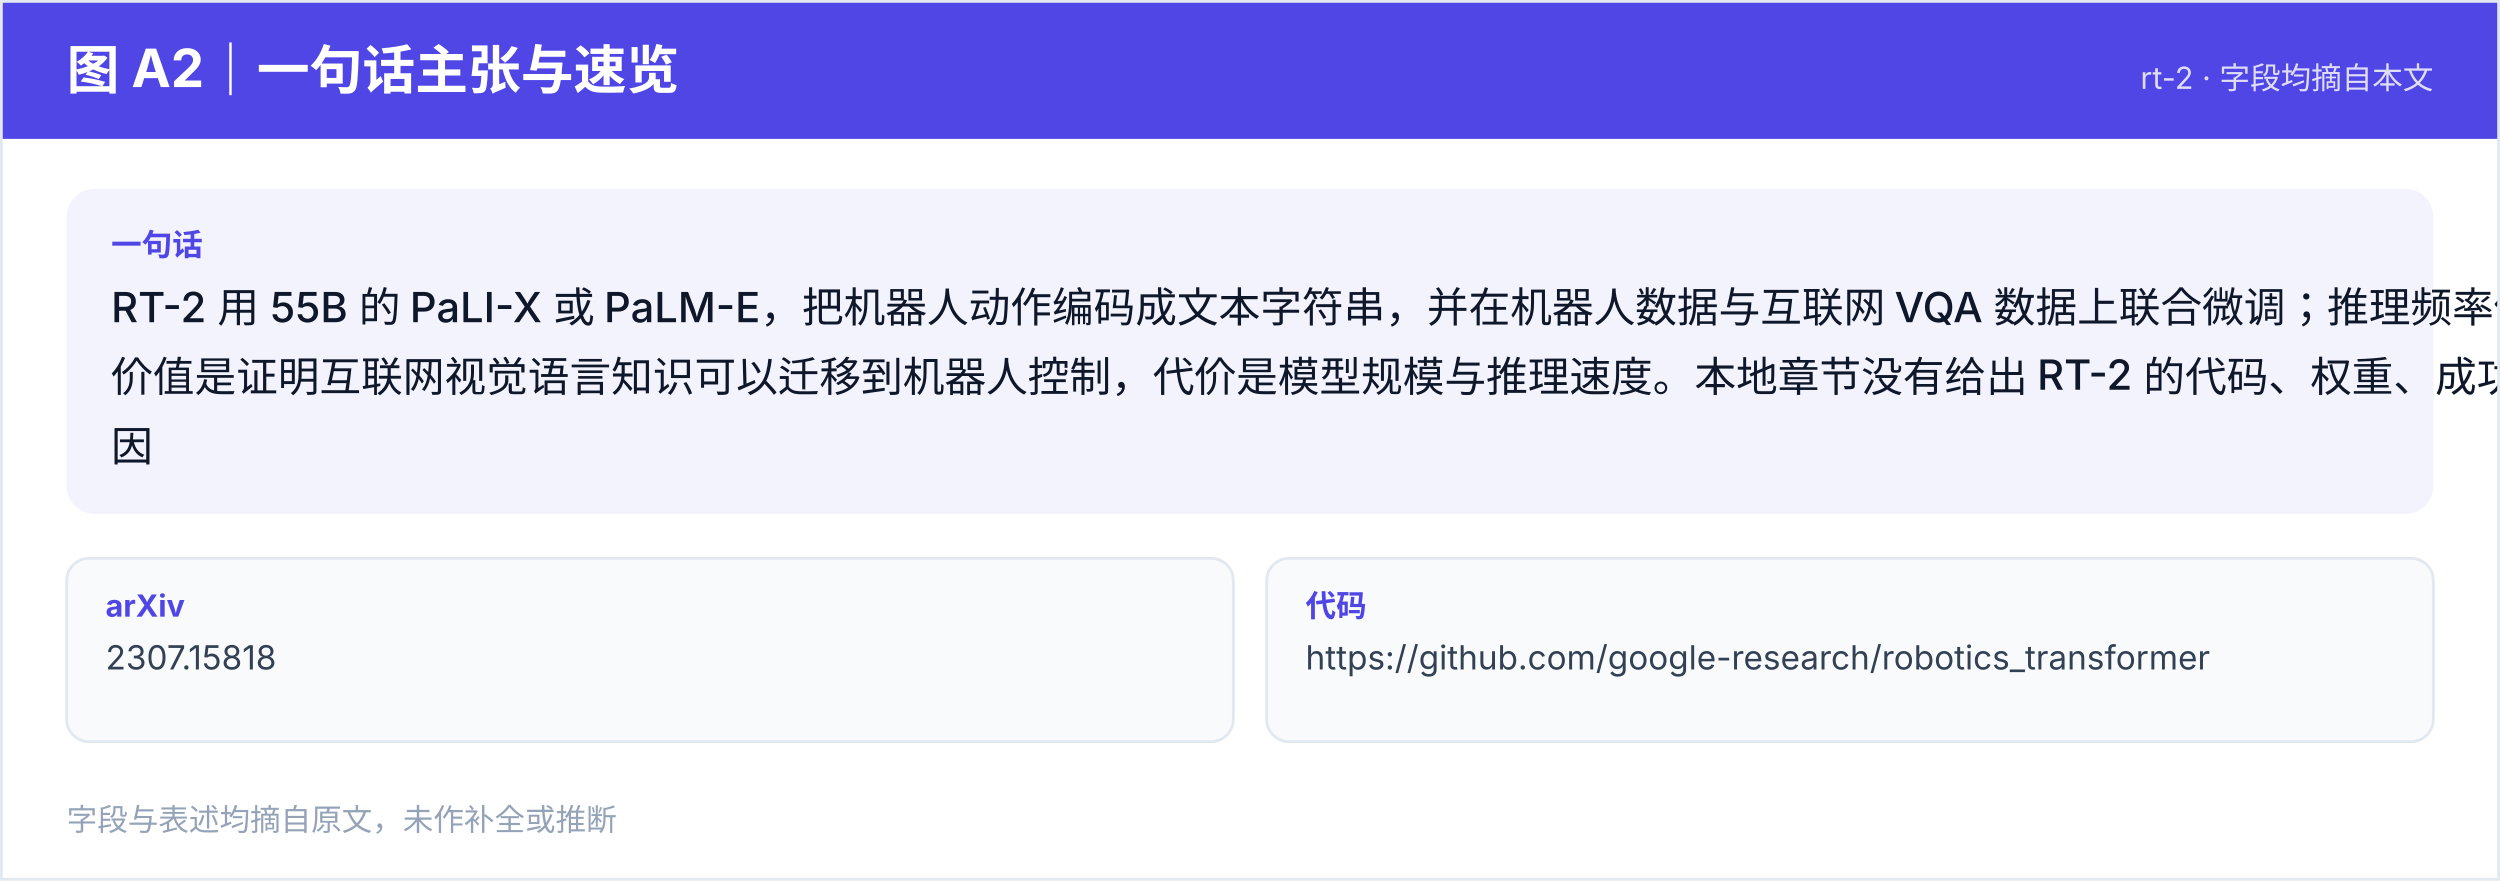
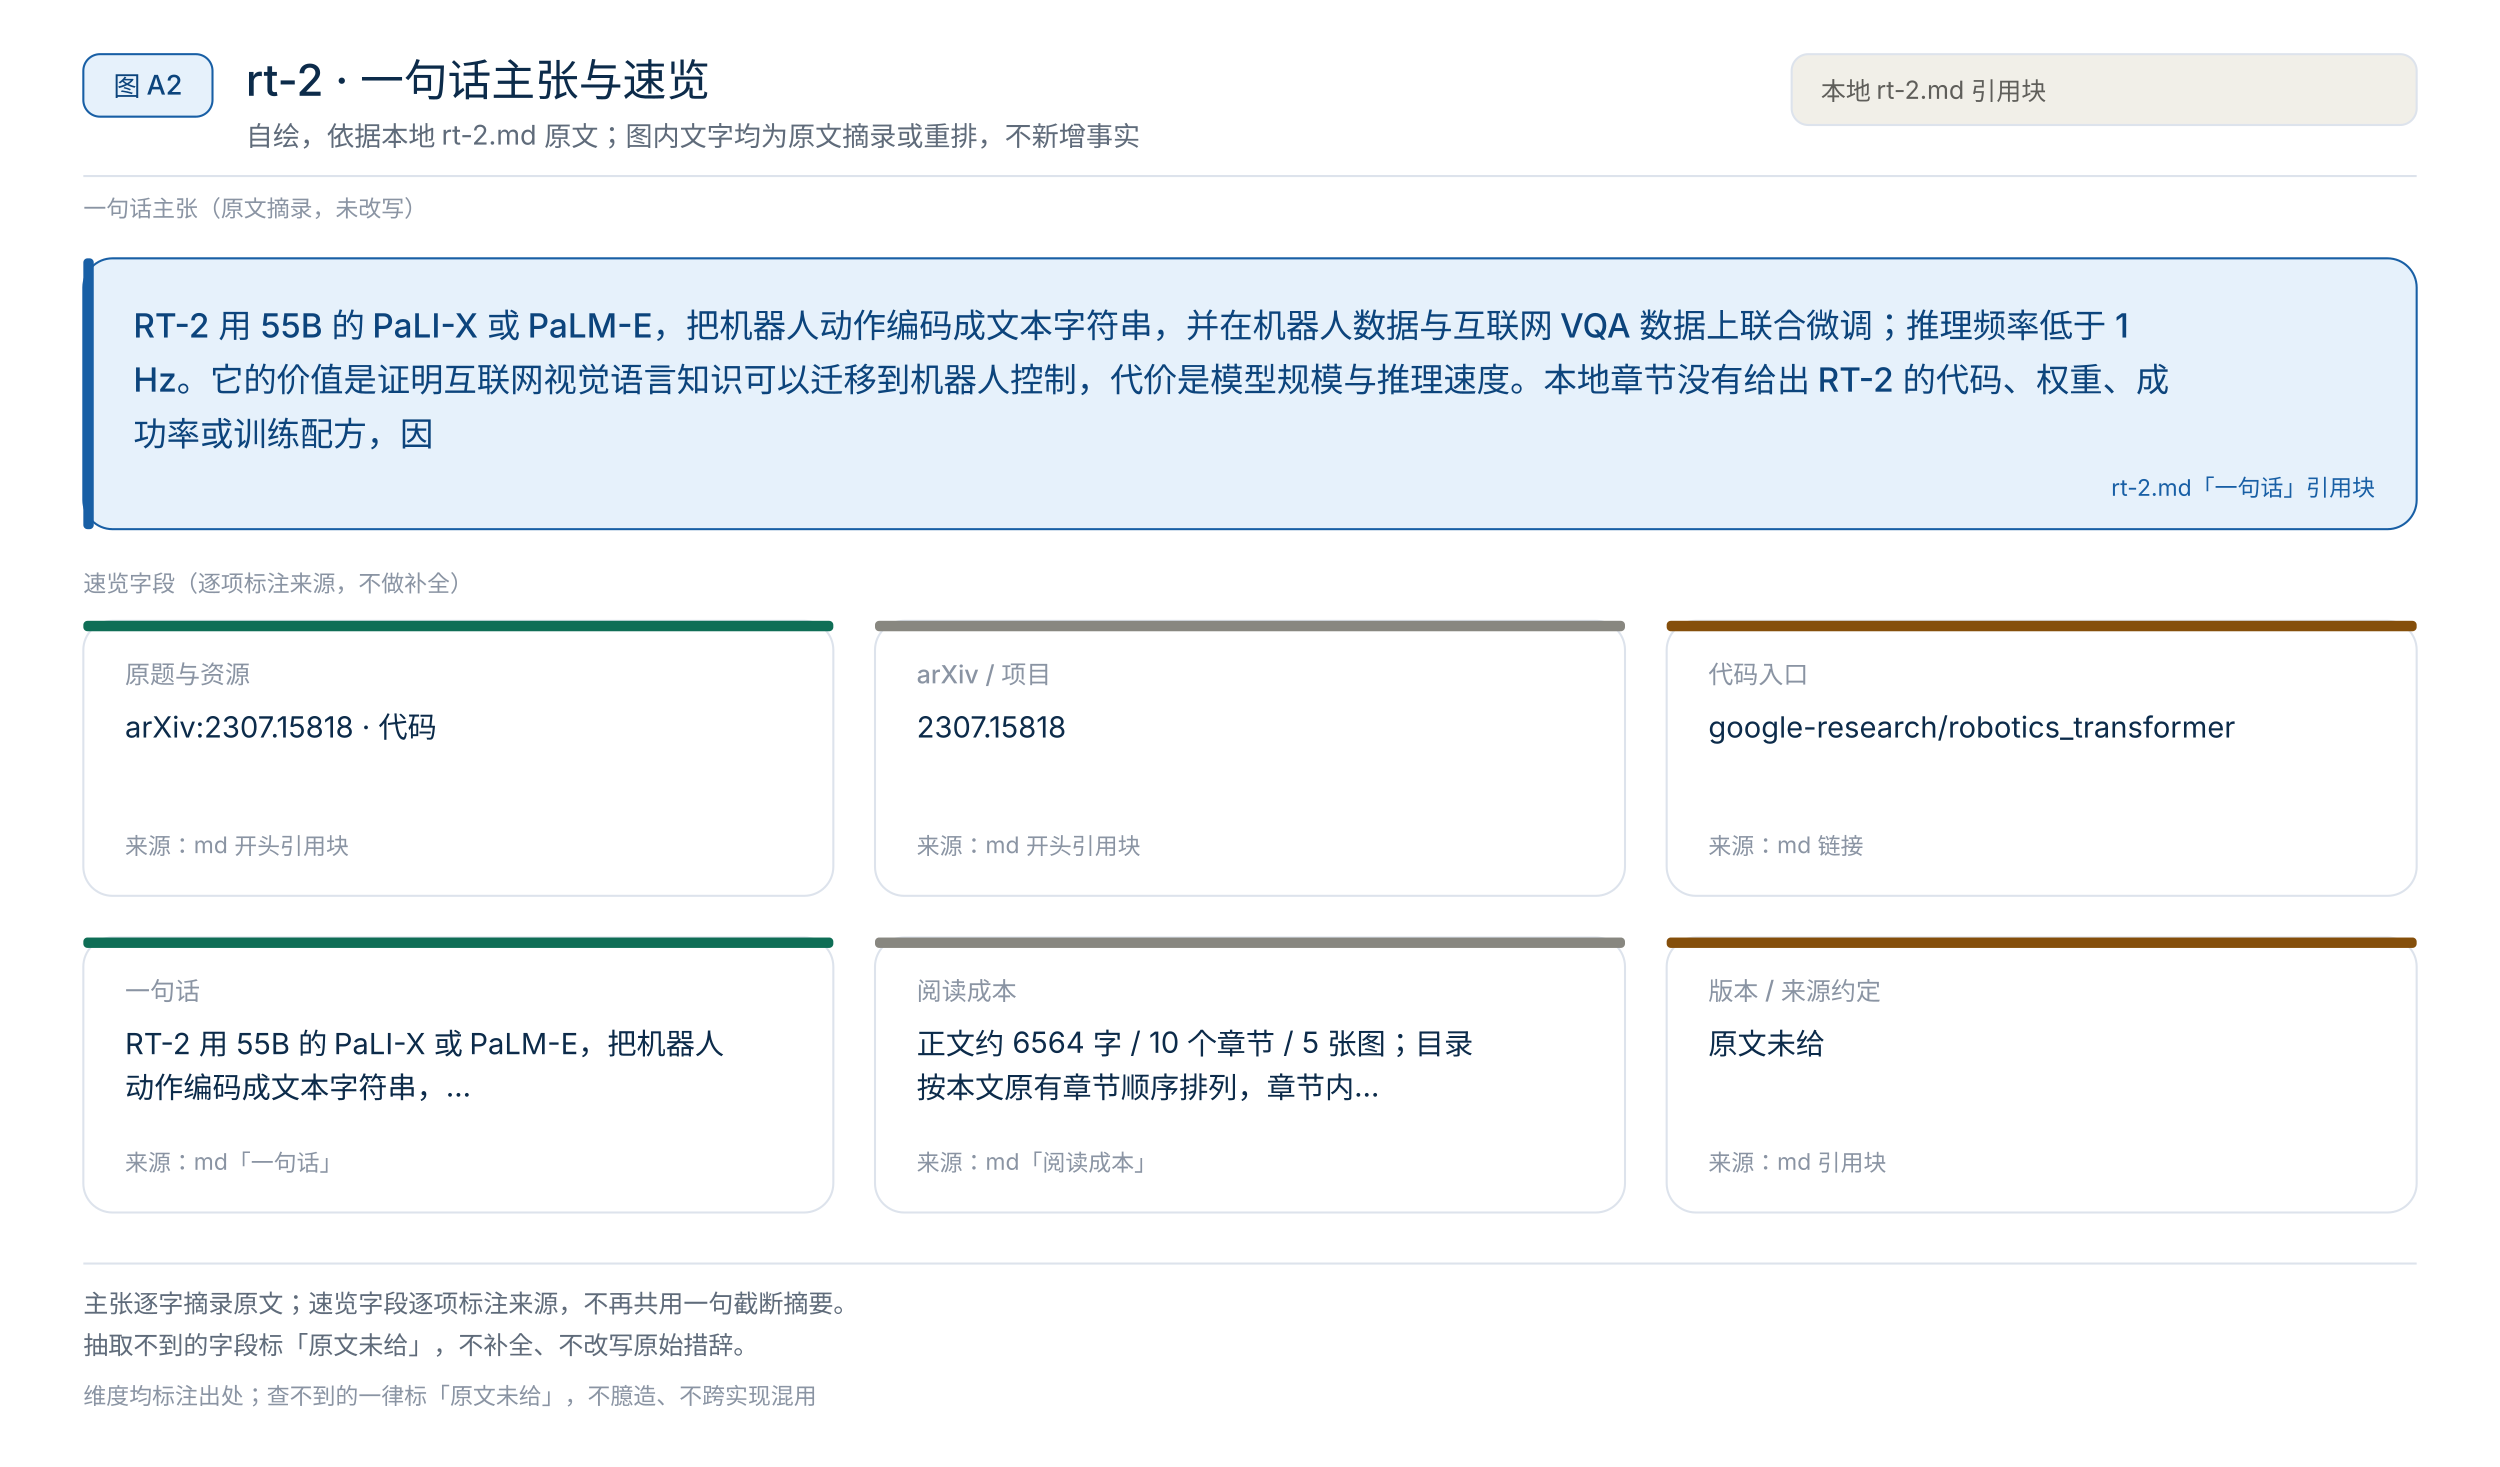
- <svg xmlns="http://www.w3.org/2000/svg" viewBox="0 0 900 317" width="900" height="317" font-family="PingFang SC, -apple-system, BlinkMacSystemFont, Microsoft YaHei, sans-serif">
-   <rect width="900" height="317" fill="#ffffff" />
-   <rect x="0" y="0" width="900" height="50" fill="#4f46e5" />
-   <text x="24" y="32" font-size="19" fill="#ffffff" font-weight="700" text-anchor="start">图 A2｜一句话主张与速览</text>
-   <text x="876" y="32" font-size="11" fill="#ffffff" font-weight="400" text-anchor="end" opacity="0.82">rt-2 · 字段均摘自本文</text>
-   <rect x="24" y="68" width="852" height="117" rx="10" fill="#4f46e5" opacity="0.07" />
-   <text x="40" y="92" font-size="11" fill="#4f46e5" font-weight="700" text-anchor="start">一句话</text>
-   <text x="40" y="116" font-size="15" fill="#0f172a" font-weight="500" text-anchor="start">RT-2 用 55B 的 PaLI-X 或 PaLM-E，把机器人动作编码成文本字符串，并在机器人数据与互联网 VQA 数据上联合微调；推理频率低于 1Hz。它的</text>
-   <text x="40" y="141" font-size="15" fill="#0f172a" font-weight="500" text-anchor="start">价值是证明互联网视觉语言知识可以迁移到机器人控制，代价是模型规模与推理速度。本地章节没有给出 RT-2 的代码、权重、成功率或训练配方，</text>
-   <text x="40" y="166" font-size="15" fill="#0f172a" font-weight="500" text-anchor="start">因</text>
-   <rect x="24" y="201" width="420" height="66" rx="8" fill="#f8fafc" stroke="#e2e8f0" />
-   <text x="38" y="222" font-size="11" fill="#4f46e5" font-weight="700" text-anchor="start">arXiv</text>
-   <text x="38" y="241" font-size="12" fill="#334155" font-weight="400" text-anchor="start">2307.15818</text>
-   <rect x="456" y="201" width="420" height="66" rx="8" fill="#f8fafc" stroke="#e2e8f0" />
-   <text x="470" y="222" font-size="11" fill="#4f46e5" font-weight="700" text-anchor="start">代码</text>
-   <text x="470" y="241" font-size="12" fill="#334155" font-weight="400" text-anchor="start">https://github.com/google-research/robotics_transformer</text>
-   <text x="24" y="299" font-size="11" fill="#94a3b8" font-weight="400" text-anchor="start">字段与表述均摘自原文，未作补全或推断</text>
-   <rect x="0.5" y="0.5" width="899" height="316" fill="none" stroke="#e2e8f0" />
+ <svg xmlns="http://www.w3.org/2000/svg" width="1200" height="704" viewBox="0 0 1200 704" role="img">
+   <defs>
+     <marker id="arrow" viewBox="0 0 10 10" refX="8" refY="5" markerWidth="6" markerHeight="6" orient="auto-start-reverse">
+       <path d="M2 1L8 5L2 9" fill="none" stroke="#185FA5" stroke-width="1.6" stroke-linecap="round" stroke-linejoin="round" />
+     </marker>
+   </defs>
+   <rect x="0" y="0" width="1200" height="704" rx="0" fill="#FFFFFF" stroke="#FFFFFF" stroke-width="1" />
+   <text x="118" y="46" font-family="-apple-system,BlinkMacSystemFont,'PingFang SC','Microsoft YaHei',sans-serif" font-size="21" font-weight="500" fill="#0C2B4A" text-anchor="start">rt-2 · 一句话主张与速览</text>
+   <text x="118" y="70" font-family="-apple-system,BlinkMacSystemFont,'PingFang SC','Microsoft YaHei',sans-serif" font-size="13" font-weight="400" fill="#5F6B7A" text-anchor="start">自绘，依据本地 rt-2.md 原文；图内文字均为原文摘录或重排，不新增事实</text>
+   <rect x="40" y="84" width="1120" height="1" rx="0" fill="#DDE3EC" stroke="#DDE3EC" stroke-width="0" />
+   <rect x="860" y="26" width="300" height="34" rx="8" fill="#F1EFE8" stroke="#DDE3EC" stroke-width="1" />
+   <text x="874" y="48" font-family="-apple-system,BlinkMacSystemFont,'PingFang SC','Microsoft YaHei',sans-serif" font-size="12" font-weight="400" fill="#5F5E5A" text-anchor="start">本地 rt-2.md 引用块</text>
+   <rect x="40" y="26" width="62" height="30" rx="8" fill="#E6F1FB" stroke="#185FA5" stroke-width="1" />
+   <text x="71" y="46" font-family="-apple-system,BlinkMacSystemFont,'PingFang SC','Microsoft YaHei',sans-serif" font-size="13" font-weight="500" fill="#0C447C" text-anchor="middle">图 A2</text>
+   <text x="40" y="104" font-family="-apple-system,BlinkMacSystemFont,'PingFang SC','Microsoft YaHei',sans-serif" font-size="11" font-weight="400" fill="#8A94A3" text-anchor="start">一句话主张（原文摘录，未改写）</text>
+   <rect x="40" y="124" width="1120" height="130" rx="14" fill="#E6F1FB" stroke="#185FA5" stroke-width="1" />
+   <rect x="40" y="124" width="5" height="130" rx="2" fill="#185FA5" stroke="#185FA5" stroke-width="0" />
+   <text x="64" y="162" font-family="-apple-system,BlinkMacSystemFont,'PingFang SC','Microsoft YaHei',sans-serif" font-size="16" font-weight="500" fill="#0C447C" text-anchor="start">RT-2 用 55B 的 PaLI-X 或 PaLM-E，把机器人动作编码成文本字符串，并在机器人数据与互联网 VQA 数据上联合微调；推理频率低于 1</text>
+   <text x="64" y="188" font-family="-apple-system,BlinkMacSystemFont,'PingFang SC','Microsoft YaHei',sans-serif" font-size="16" font-weight="500" fill="#0C447C" text-anchor="start">Hz。它的价值是证明互联网视觉语言知识可以迁移到机器人控制，代价是模型规模与推理速度。本地章节没有给出 RT-2 的代码、权重、成</text>
+   <text x="64" y="214" font-family="-apple-system,BlinkMacSystemFont,'PingFang SC','Microsoft YaHei',sans-serif" font-size="16" font-weight="500" fill="#0C447C" text-anchor="start">功率或训练配方，因</text>
+   <text x="1140" y="238" font-family="-apple-system,BlinkMacSystemFont,'PingFang SC','Microsoft YaHei',sans-serif" font-size="11" font-weight="400" fill="#185FA5" text-anchor="end">rt-2.md「一句话」引用块</text>
+   <text x="40" y="284" font-family="-apple-system,BlinkMacSystemFont,'PingFang SC','Microsoft YaHei',sans-serif" font-size="11" font-weight="400" fill="#8A94A3" text-anchor="start">速览字段（逐项标注来源，不做补全）</text>
+   <rect x="40" y="298" width="360" height="132" rx="14" fill="#FFFFFF" stroke="#DDE3EC" stroke-width="1" />
+   <rect x="40" y="298" width="360" height="5" rx="2" fill="#0F6E56" stroke="#0F6E56" stroke-width="0" />
+   <text x="60" y="328" font-family="-apple-system,BlinkMacSystemFont,'PingFang SC','Microsoft YaHei',sans-serif" font-size="12" font-weight="500" fill="#8A94A3" text-anchor="start">原题与资源</text>
+   <text x="60" y="354" font-family="-apple-system,BlinkMacSystemFont,'PingFang SC','Microsoft YaHei',sans-serif" font-size="14" font-weight="400" fill="#0C2B4A" text-anchor="start">arXiv:2307.15818 · 代码</text>
+   <text x="60" y="410" font-family="-apple-system,BlinkMacSystemFont,'PingFang SC','Microsoft YaHei',sans-serif" font-size="11" font-weight="400" fill="#8A94A3" text-anchor="start">来源：md 开头引用块</text>
+   <rect x="420" y="298" width="360" height="132" rx="14" fill="#FFFFFF" stroke="#DDE3EC" stroke-width="1" />
+   <rect x="420" y="298" width="360" height="5" rx="2" fill="#888780" stroke="#888780" stroke-width="0" />
+   <text x="440" y="328" font-family="-apple-system,BlinkMacSystemFont,'PingFang SC','Microsoft YaHei',sans-serif" font-size="12" font-weight="500" fill="#8A94A3" text-anchor="start">arXiv / 项目</text>
+   <text x="440" y="354" font-family="-apple-system,BlinkMacSystemFont,'PingFang SC','Microsoft YaHei',sans-serif" font-size="14" font-weight="400" fill="#0C2B4A" text-anchor="start">2307.15818</text>
+   <text x="440" y="410" font-family="-apple-system,BlinkMacSystemFont,'PingFang SC','Microsoft YaHei',sans-serif" font-size="11" font-weight="400" fill="#8A94A3" text-anchor="start">来源：md 开头引用块</text>
+   <rect x="800" y="298" width="360" height="132" rx="14" fill="#FFFFFF" stroke="#DDE3EC" stroke-width="1" />
+   <rect x="800" y="298" width="360" height="5" rx="2" fill="#854F0B" stroke="#854F0B" stroke-width="0" />
+   <text x="820" y="328" font-family="-apple-system,BlinkMacSystemFont,'PingFang SC','Microsoft YaHei',sans-serif" font-size="12" font-weight="500" fill="#8A94A3" text-anchor="start">代码入口</text>
+   <text x="820" y="354" font-family="-apple-system,BlinkMacSystemFont,'PingFang SC','Microsoft YaHei',sans-serif" font-size="14" font-weight="400" fill="#0C2B4A" text-anchor="start">google-research/robotics_transformer</text>
+   <text x="820" y="410" font-family="-apple-system,BlinkMacSystemFont,'PingFang SC','Microsoft YaHei',sans-serif" font-size="11" font-weight="400" fill="#8A94A3" text-anchor="start">来源：md 链接</text>
+   <rect x="40" y="450" width="360" height="132" rx="14" fill="#FFFFFF" stroke="#DDE3EC" stroke-width="1" />
+   <rect x="40" y="450" width="360" height="5" rx="2" fill="#0F6E56" stroke="#0F6E56" stroke-width="0" />
+   <text x="60" y="480" font-family="-apple-system,BlinkMacSystemFont,'PingFang SC','Microsoft YaHei',sans-serif" font-size="12" font-weight="500" fill="#8A94A3" text-anchor="start">一句话</text>
+   <text x="60" y="506" font-family="-apple-system,BlinkMacSystemFont,'PingFang SC','Microsoft YaHei',sans-serif" font-size="14" font-weight="400" fill="#0C2B4A" text-anchor="start">RT-2 用 55B 的 PaLI-X 或 PaLM-E，把机器人</text>
+   <text x="60" y="527" font-family="-apple-system,BlinkMacSystemFont,'PingFang SC','Microsoft YaHei',sans-serif" font-size="14" font-weight="400" fill="#0C2B4A" text-anchor="start">动作编码成文本字符串，…</text>
+   <text x="60" y="562" font-family="-apple-system,BlinkMacSystemFont,'PingFang SC','Microsoft YaHei',sans-serif" font-size="11" font-weight="400" fill="#8A94A3" text-anchor="start">来源：md「一句话」</text>
+   <rect x="420" y="450" width="360" height="132" rx="14" fill="#FFFFFF" stroke="#DDE3EC" stroke-width="1" />
+   <rect x="420" y="450" width="360" height="5" rx="2" fill="#888780" stroke="#888780" stroke-width="0" />
+   <text x="440" y="480" font-family="-apple-system,BlinkMacSystemFont,'PingFang SC','Microsoft YaHei',sans-serif" font-size="12" font-weight="500" fill="#8A94A3" text-anchor="start">阅读成本</text>
+   <text x="440" y="506" font-family="-apple-system,BlinkMacSystemFont,'PingFang SC','Microsoft YaHei',sans-serif" font-size="14" font-weight="400" fill="#0C2B4A" text-anchor="start">正文约 6564 字 / 10 个章节 / 5 张图；目录</text>
+   <text x="440" y="527" font-family="-apple-system,BlinkMacSystemFont,'PingFang SC','Microsoft YaHei',sans-serif" font-size="14" font-weight="400" fill="#0C2B4A" text-anchor="start">按本文原有章节顺序排列，章节内…</text>
+   <text x="440" y="562" font-family="-apple-system,BlinkMacSystemFont,'PingFang SC','Microsoft YaHei',sans-serif" font-size="11" font-weight="400" fill="#8A94A3" text-anchor="start">来源：md「阅读成本」</text>
+   <rect x="800" y="450" width="360" height="132" rx="14" fill="#FFFFFF" stroke="#DDE3EC" stroke-width="1" />
+   <rect x="800" y="450" width="360" height="5" rx="2" fill="#854F0B" stroke="#854F0B" stroke-width="0" />
+   <text x="820" y="480" font-family="-apple-system,BlinkMacSystemFont,'PingFang SC','Microsoft YaHei',sans-serif" font-size="12" font-weight="500" fill="#8A94A3" text-anchor="start">版本 / 来源约定</text>
+   <text x="820" y="506" font-family="-apple-system,BlinkMacSystemFont,'PingFang SC','Microsoft YaHei',sans-serif" font-size="14" font-weight="400" fill="#0C2B4A" text-anchor="start">原文未给</text>
+   <text x="820" y="562" font-family="-apple-system,BlinkMacSystemFont,'PingFang SC','Microsoft YaHei',sans-serif" font-size="11" font-weight="400" fill="#8A94A3" text-anchor="start">来源：md 引用块</text>
+   <rect x="40" y="606" width="1120" height="1" rx="0" fill="#DDE3EC" stroke="#DDE3EC" stroke-width="0" />
+   <text x="40" y="630" font-family="-apple-system,BlinkMacSystemFont,'PingFang SC','Microsoft YaHei',sans-serif" font-size="12" font-weight="400" fill="#5F6B7A" text-anchor="start">主张逐字摘录原文；速览字段逐项标注来源，不再共用一句截断摘要。</text>
+   <text x="40" y="650" font-family="-apple-system,BlinkMacSystemFont,'PingFang SC','Microsoft YaHei',sans-serif" font-size="12" font-weight="400" fill="#5F6B7A" text-anchor="start">抽取不到的字段标「原文未给」，不补全、不改写原始措辞。</text>
+   <text x="40" y="674" font-family="-apple-system,BlinkMacSystemFont,'PingFang SC','Microsoft YaHei',sans-serif" font-size="11" font-weight="400" fill="#8A94A3" text-anchor="start">维度均标注出处；查不到的一律标「原文未给」，不臆造、不跨实现混用</text>
</svg>
